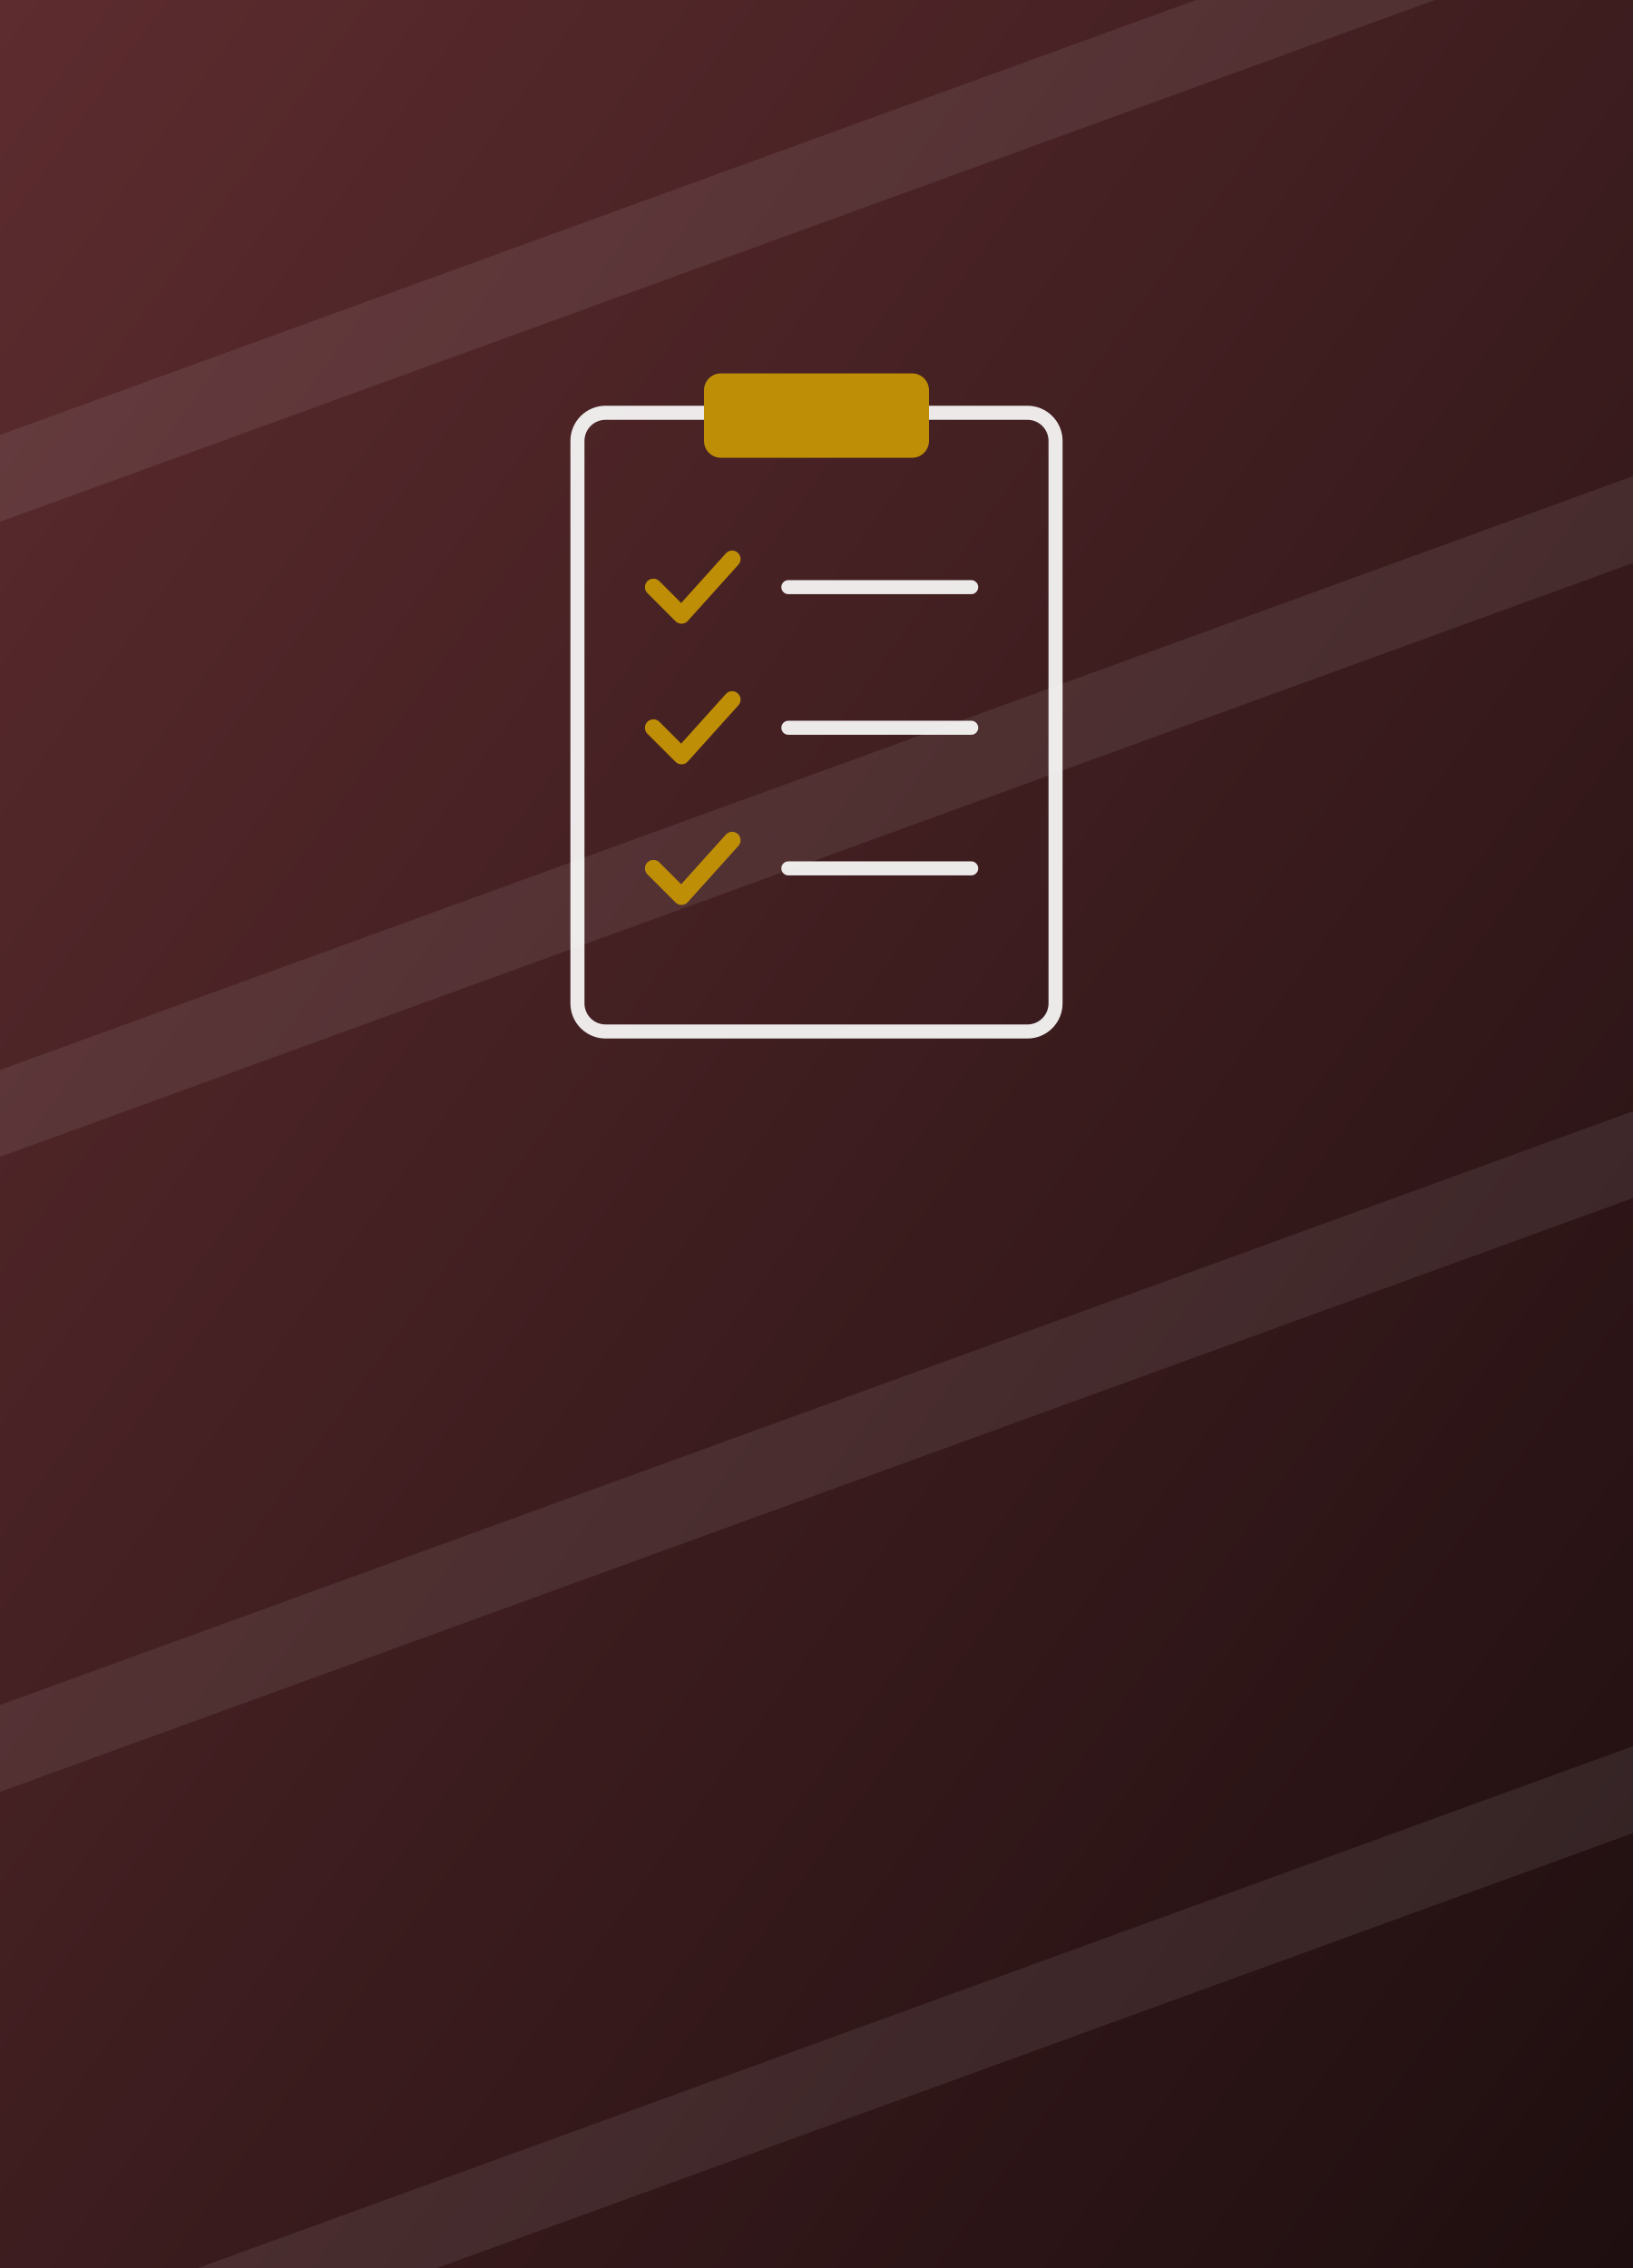
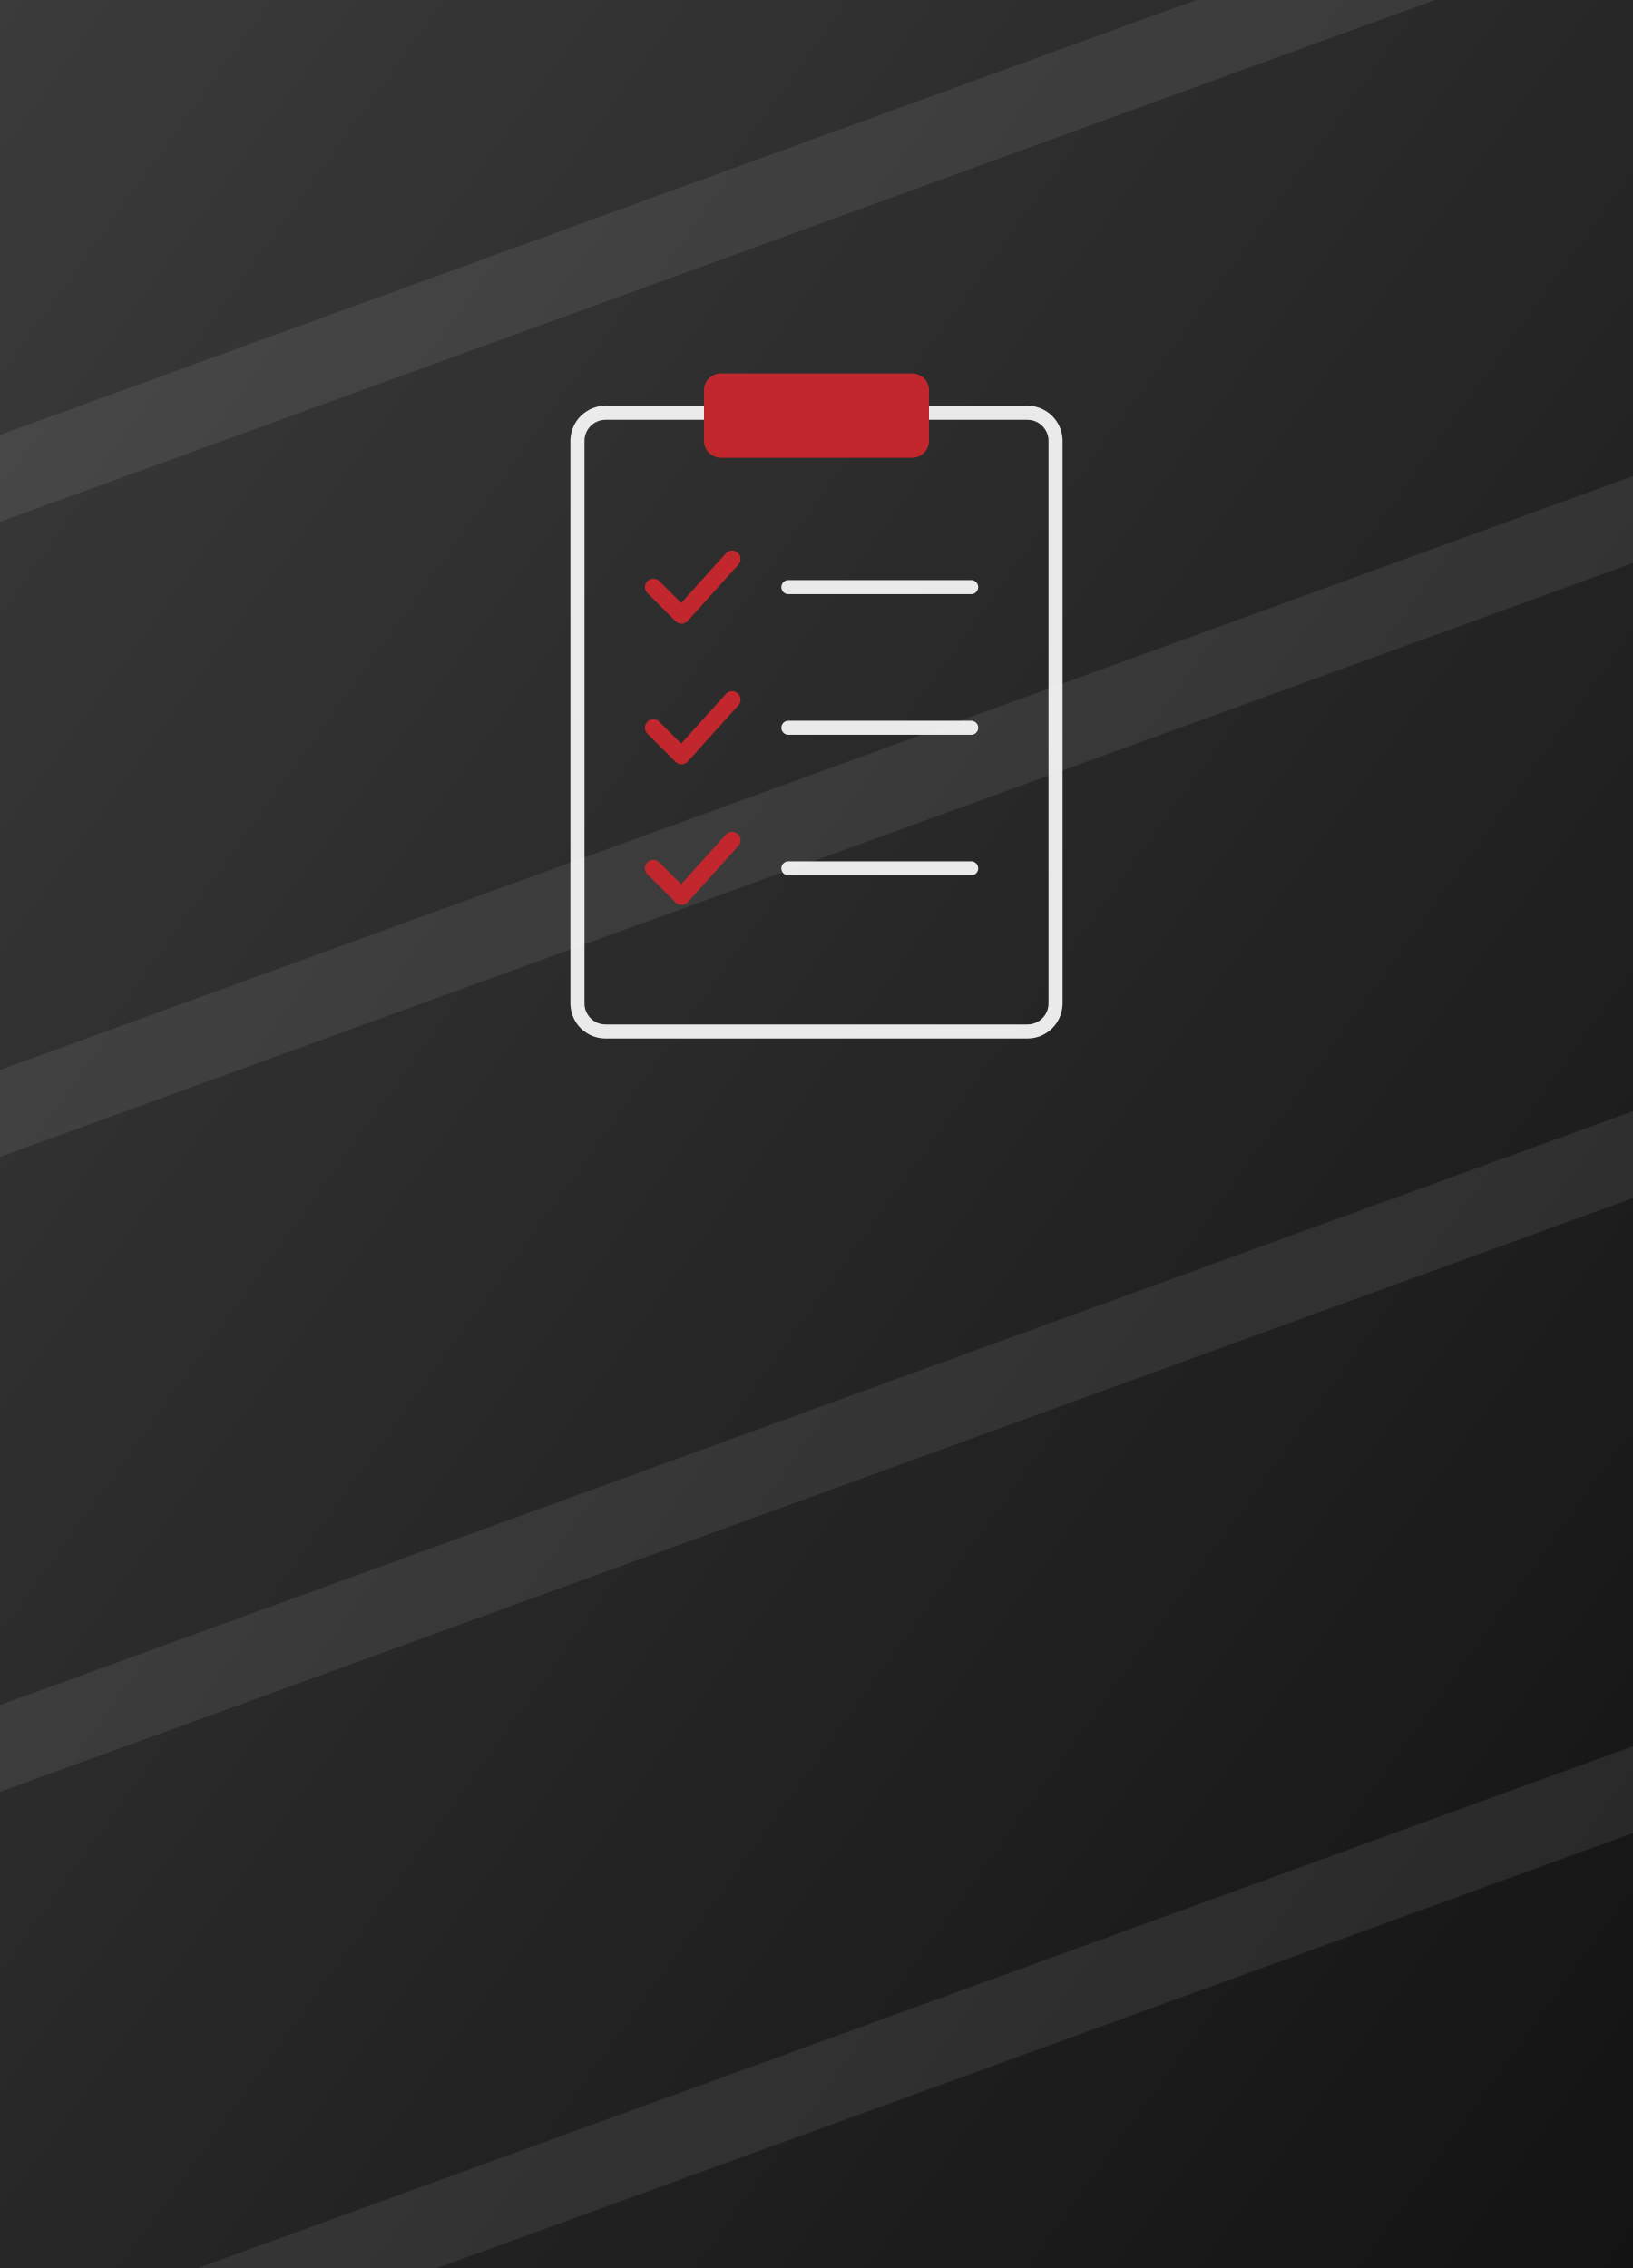
<svg xmlns="http://www.w3.org/2000/svg" viewBox="0 0 360 500" preserveAspectRatio="xMidYMid slice">
  <defs>
    <linearGradient id="s" x1="0" y1="0" x2="1" y2="1">
-       <stop offset="0" stop-color="#5d2c2f" />
-       <stop offset="1" stop-color="#1e0e0f" />
+       <stop offset="0" stop-color="#3b3b3b" />
+       <stop offset="1" stop-color="#131313" />
    </linearGradient>
  </defs>
  <rect width="360" height="500" fill="url(#s)" />
  <g opacity=".08" stroke="#fff" stroke-width="18">
    <path d="M-40 120 L400 -40M-40 260 L400 100M-40 400 L400 240M-40 540 L400 380" />
  </g>
  <g transform="translate(180 60) scale(.62) translate(-180 -60)">
    <rect x="95" y="110" width="170" height="220" rx="10" fill="none" stroke="#fff" stroke-width="5" opacity=".9" />
-     <rect x="140" y="96" width="80" height="30" rx="6" fill="#bf8e07" />
+     <rect x="140" y="96" width="80" height="30" rx="6" fill="#c1272d" />
    <g stroke="#fff" stroke-width="5" stroke-linecap="round" opacity=".9">
      <path d="M170 172h65M170 222h65M170 272h65" />
    </g>
-     <g stroke="#bf8e07" stroke-width="6" stroke-linecap="round" stroke-linejoin="round" fill="none">
+     <g stroke="#c1272d" stroke-width="6" stroke-linecap="round" stroke-linejoin="round" fill="none">
      <path d="M122 172l10 10 18-20M122 222l10 10 18-20M122 272l10 10 18-20" />
    </g>
  </g>
</svg>
